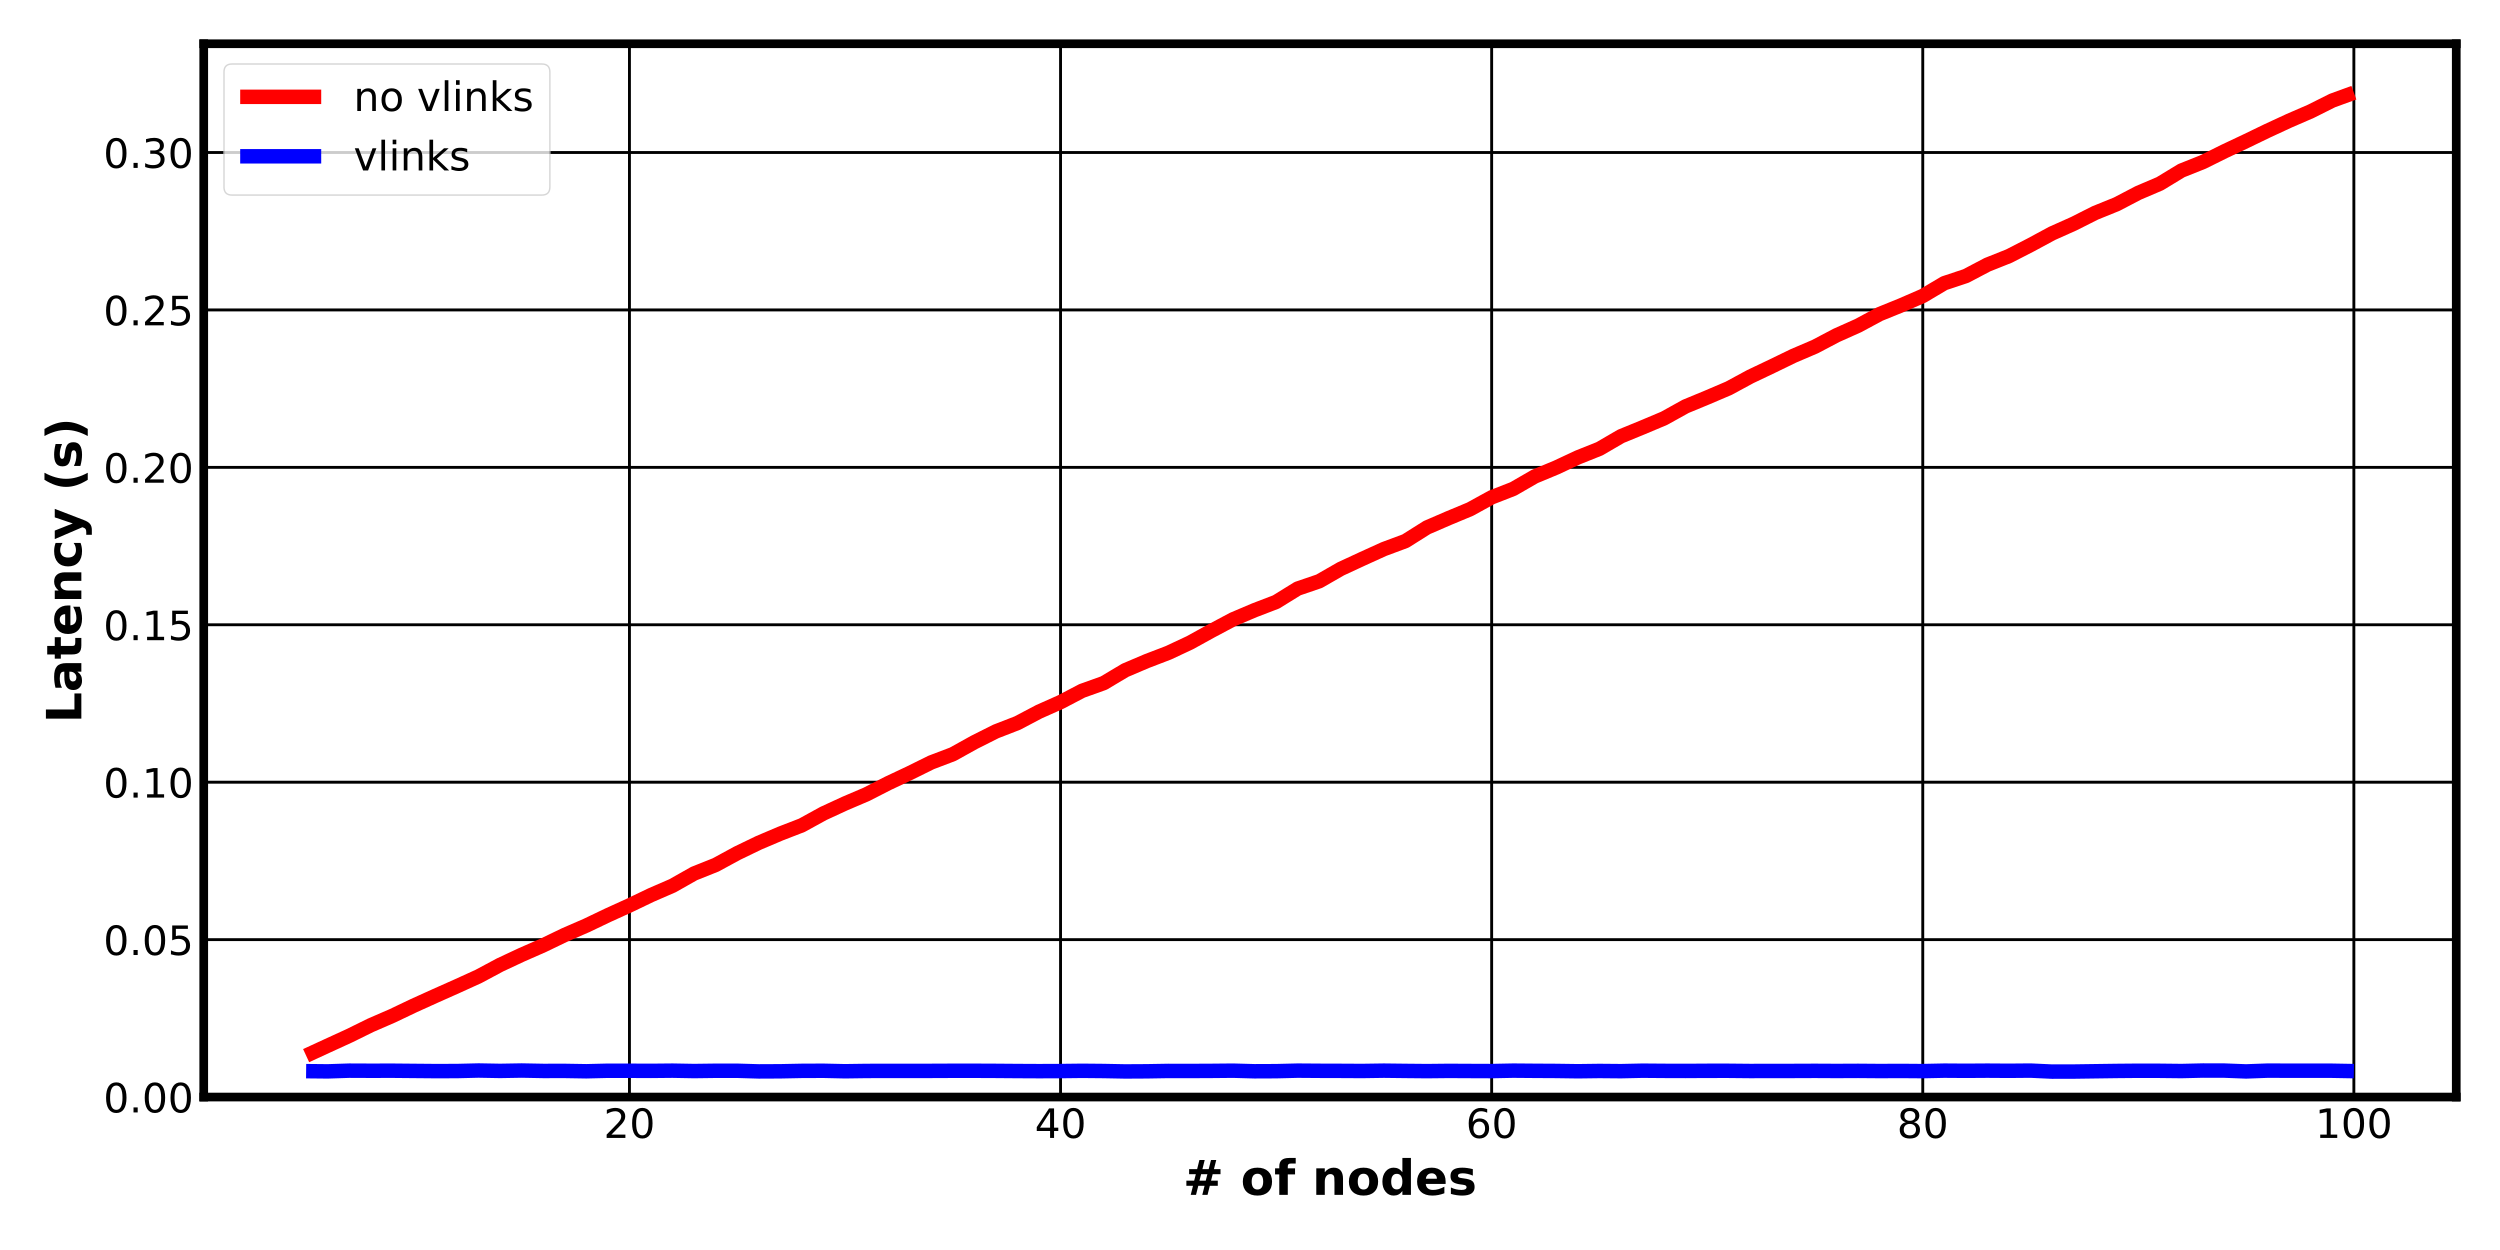
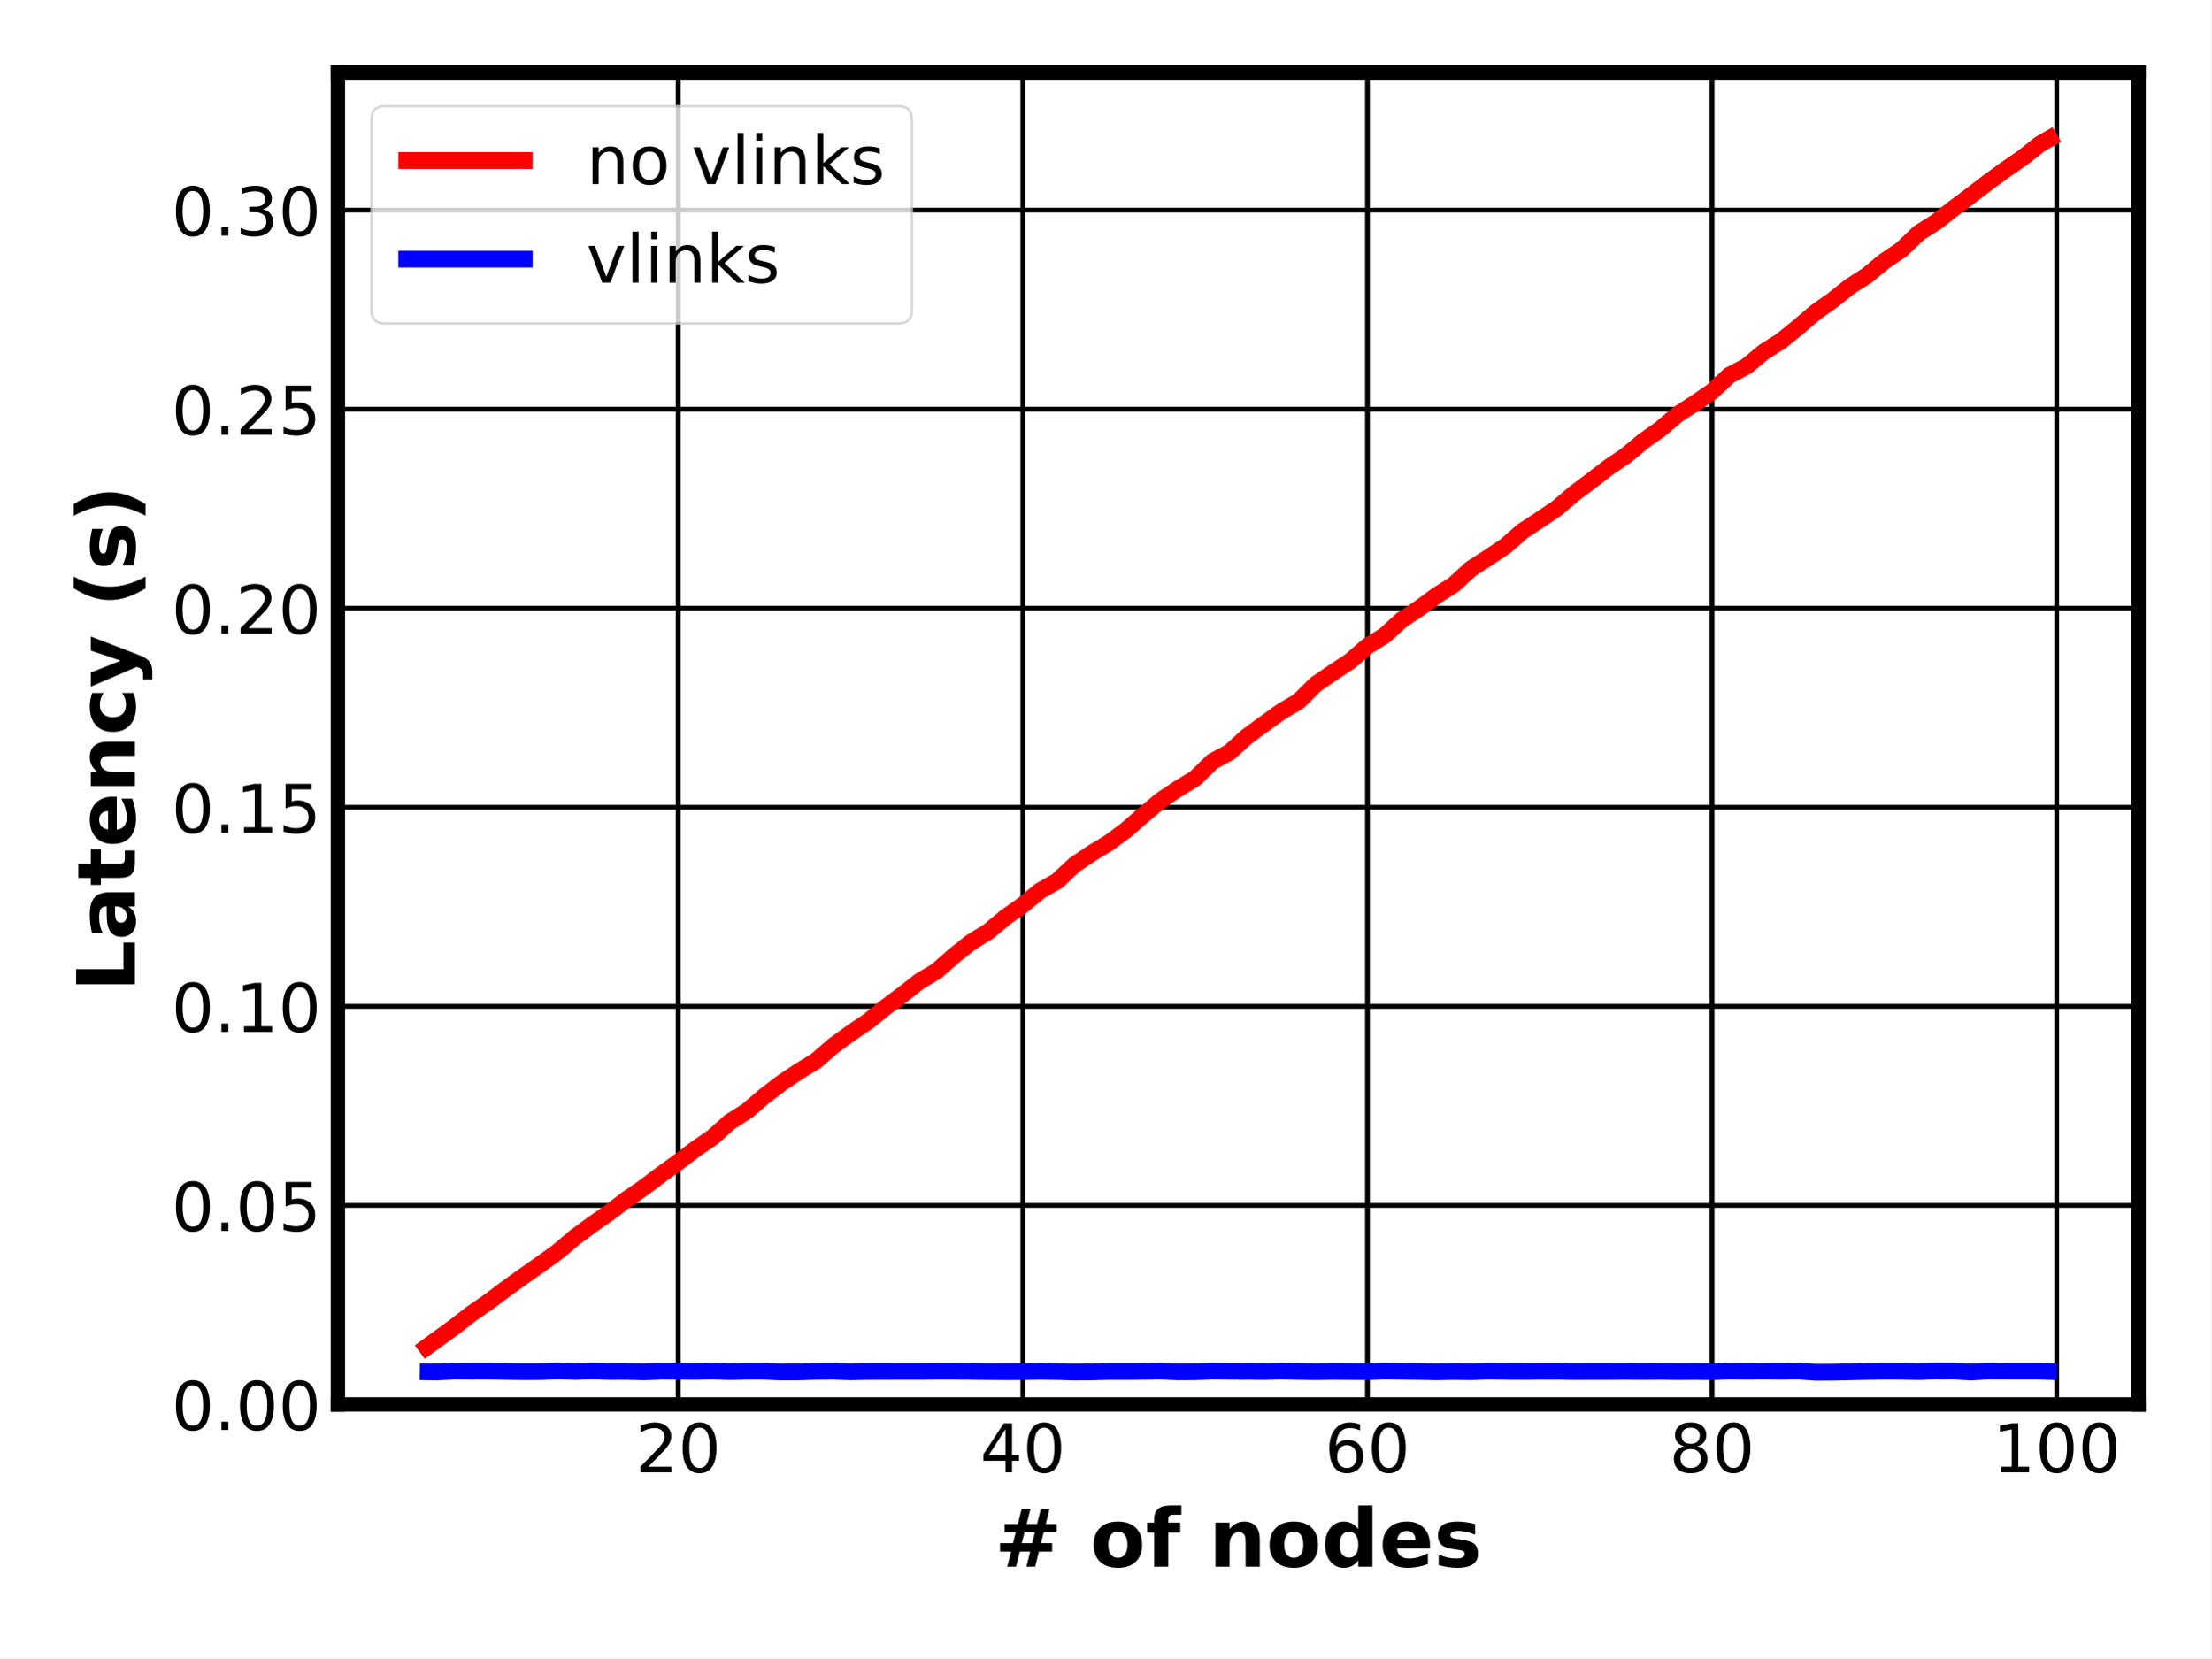
- <svg xmlns="http://www.w3.org/2000/svg" xmlns:xlink="http://www.w3.org/1999/xlink" width="864pt" height="432pt" viewBox="0 0 864 432" version="1.1">
+ <svg xmlns="http://www.w3.org/2000/svg" xmlns:xlink="http://www.w3.org/1999/xlink" width="460.8pt" height="345.6pt" viewBox="0 0 460.8 345.6" version="1.1">
  <defs>
    <style type="text/css">*{stroke-linejoin: round; stroke-linecap: butt}</style>
  </defs>
  <g id="figure_1">
    <g id="patch_1">
-       <path d="M 0 432  L 864 432  L 864 0  L 0 0  z " style="fill: #ffffff" />
+       <path d="M 0 345.6  L 460.8 345.6  L 460.8 0  L 0 0  z " style="fill: #ffffff" />
    </g>
    <g id="axes_1">
      <g id="patch_2">
-         <path d="M 70.41 379.14  L 848.88 379.14  L 848.88 15.12  L 70.41 15.12  z " style="fill: #ffffff" />
+         <path d="M 70.41 292.74  L 445.68 292.74  L 445.68 15.12  L 70.41 15.12  z " style="fill: #ffffff" />
      </g>
      <g id="matplotlib.axis_1">
        <g id="xtick_1">
          <g id="line2d_1">
-             <path d="M 217.537 379.14  L 217.537 15.12  " clip-path="url(#pfbcc9d5325)" style="fill: none; stroke: #000000" />
+             <path d="M 141.334 292.74  L 141.334 15.12  " clip-path="url(#p0dce5246de)" style="fill: none; stroke: #000000" />
          </g>
          <g id="line2d_2" />
          <g id="text_1">
-             <g transform="translate(208.6296 393.2778) scale(0.14 -0.14)">
+             <g transform="translate(132.4267 306.8778) scale(0.14 -0.14)">
              <defs>
                <path id="DejaVuSans-32" d="M 1228 531  L 3431 531  L 3431 0  L 469 0  L 469 531  Q 828 903 1448 1529  Q 2069 2156 2228 2338  Q 2531 2678 2651 2914  Q 2772 3150 2772 3378  Q 2772 3750 2511 3984  Q 2250 4219 1831 4219  Q 1534 4219 1204 4116  Q 875 4013 500 3803  L 500 4441  Q 881 4594 1212 4672  Q 1544 4750 1819 4750  Q 2544 4750 2975 4387  Q 3406 4025 3406 3419  Q 3406 3131 3298 2873  Q 3191 2616 2906 2266  Q 2828 2175 2409 1742  Q 1991 1309 1228 531  z " transform="scale(0.015625)" />
                <path id="DejaVuSans-30" d="M 2034 4250  Q 1547 4250 1301 3770  Q 1056 3291 1056 2328  Q 1056 1369 1301 889  Q 1547 409 2034 409  Q 2525 409 2770 889  Q 3016 1369 3016 2328  Q 3016 3291 2770 3770  Q 2525 4250 2034 4250  z M 2034 4750  Q 2819 4750 3233 4129  Q 3647 3509 3647 2328  Q 3647 1150 3233 529  Q 2819 -91 2034 -91  Q 1250 -91 836 529  Q 422 1150 422 2328  Q 422 3509 836 4129  Q 1250 4750 2034 4750  z " transform="scale(0.015625)" />
              </defs>
              <use xlink:href="#DejaVuSans-32" />
              <use xlink:href="#DejaVuSans-30" x="63.623" />
            </g>
          </g>
        </g>
        <g id="xtick_2">
          <g id="line2d_3">
-             <path d="M 366.527 379.14  L 366.527 15.12  " clip-path="url(#pfbcc9d5325)" style="fill: none; stroke: #000000" />
+             <path d="M 213.156 292.74  L 213.156 15.12  " clip-path="url(#p0dce5246de)" style="fill: none; stroke: #000000" />
          </g>
          <g id="line2d_4" />
          <g id="text_2">
-             <g transform="translate(357.6191 393.2778) scale(0.14 -0.14)">
+             <g transform="translate(204.2487 306.8778) scale(0.14 -0.14)">
              <defs>
                <path id="DejaVuSans-34" d="M 2419 4116  L 825 1625  L 2419 1625  L 2419 4116  z M 2253 4666  L 3047 4666  L 3047 1625  L 3713 1625  L 3713 1100  L 3047 1100  L 3047 0  L 2419 0  L 2419 1100  L 313 1100  L 313 1709  L 2253 4666  z " transform="scale(0.015625)" />
              </defs>
              <use xlink:href="#DejaVuSans-34" />
              <use xlink:href="#DejaVuSans-30" x="63.623" />
            </g>
          </g>
        </g>
        <g id="xtick_3">
          <g id="line2d_5">
-             <path d="M 515.516 379.14  L 515.516 15.12  " clip-path="url(#pfbcc9d5325)" style="fill: none; stroke: #000000" />
+             <path d="M 284.978 292.74  L 284.978 15.12  " clip-path="url(#p0dce5246de)" style="fill: none; stroke: #000000" />
          </g>
          <g id="line2d_6" />
          <g id="text_3">
-             <g transform="translate(506.6086 393.2778) scale(0.14 -0.14)">
+             <g transform="translate(276.0708 306.8778) scale(0.14 -0.14)">
              <defs>
                <path id="DejaVuSans-36" d="M 2113 2584  Q 1688 2584 1439 2293  Q 1191 2003 1191 1497  Q 1191 994 1439 701  Q 1688 409 2113 409  Q 2538 409 2786 701  Q 3034 994 3034 1497  Q 3034 2003 2786 2293  Q 2538 2584 2113 2584  z M 3366 4563  L 3366 3988  Q 3128 4100 2886 4159  Q 2644 4219 2406 4219  Q 1781 4219 1451 3797  Q 1122 3375 1075 2522  Q 1259 2794 1537 2939  Q 1816 3084 2150 3084  Q 2853 3084 3261 2657  Q 3669 2231 3669 1497  Q 3669 778 3244 343  Q 2819 -91 2113 -91  Q 1303 -91 875 529  Q 447 1150 447 2328  Q 447 3434 972 4092  Q 1497 4750 2381 4750  Q 2619 4750 2861 4703  Q 3103 4656 3366 4563  z " transform="scale(0.015625)" />
              </defs>
              <use xlink:href="#DejaVuSans-36" />
              <use xlink:href="#DejaVuSans-30" x="63.623" />
            </g>
          </g>
        </g>
        <g id="xtick_4">
          <g id="line2d_7">
-             <path d="M 664.506 379.14  L 664.506 15.12  " clip-path="url(#pfbcc9d5325)" style="fill: none; stroke: #000000" />
+             <path d="M 356.8 292.74  L 356.8 15.12  " clip-path="url(#p0dce5246de)" style="fill: none; stroke: #000000" />
          </g>
          <g id="line2d_8" />
          <g id="text_4">
-             <g transform="translate(655.598 393.2778) scale(0.14 -0.14)">
+             <g transform="translate(347.8928 306.8778) scale(0.14 -0.14)">
              <defs>
                <path id="DejaVuSans-38" d="M 2034 2216  Q 1584 2216 1326 1975  Q 1069 1734 1069 1313  Q 1069 891 1326 650  Q 1584 409 2034 409  Q 2484 409 2743 651  Q 3003 894 3003 1313  Q 3003 1734 2745 1975  Q 2488 2216 2034 2216  z M 1403 2484  Q 997 2584 770 2862  Q 544 3141 544 3541  Q 544 4100 942 4425  Q 1341 4750 2034 4750  Q 2731 4750 3128 4425  Q 3525 4100 3525 3541  Q 3525 3141 3298 2862  Q 3072 2584 2669 2484  Q 3125 2378 3379 2068  Q 3634 1759 3634 1313  Q 3634 634 3220 271  Q 2806 -91 2034 -91  Q 1263 -91 848 271  Q 434 634 434 1313  Q 434 1759 690 2068  Q 947 2378 1403 2484  z M 1172 3481  Q 1172 3119 1398 2916  Q 1625 2713 2034 2713  Q 2441 2713 2670 2916  Q 2900 3119 2900 3481  Q 2900 3844 2670 4047  Q 2441 4250 2034 4250  Q 1625 4250 1398 4047  Q 1172 3844 1172 3481  z " transform="scale(0.015625)" />
              </defs>
              <use xlink:href="#DejaVuSans-38" />
              <use xlink:href="#DejaVuSans-30" x="63.623" />
            </g>
          </g>
        </g>
        <g id="xtick_5">
          <g id="line2d_9">
-             <path d="M 813.495 379.14  L 813.495 15.12  " clip-path="url(#pfbcc9d5325)" style="fill: none; stroke: #000000" />
+             <path d="M 428.622 292.74  L 428.622 15.12  " clip-path="url(#p0dce5246de)" style="fill: none; stroke: #000000" />
          </g>
          <g id="line2d_10" />
          <g id="text_5">
-             <g transform="translate(800.1337 393.2778) scale(0.14 -0.14)">
+             <g transform="translate(415.261 306.8778) scale(0.14 -0.14)">
              <defs>
                <path id="DejaVuSans-31" d="M 794 531  L 1825 531  L 1825 4091  L 703 3866  L 703 4441  L 1819 4666  L 2450 4666  L 2450 531  L 3481 531  L 3481 0  L 794 0  L 794 531  z " transform="scale(0.015625)" />
              </defs>
              <use xlink:href="#DejaVuSans-31" />
              <use xlink:href="#DejaVuSans-30" x="63.623" />
              <use xlink:href="#DejaVuSans-30" x="127.246" />
            </g>
          </g>
        </g>
        <g id="text_6">
-           <g transform="translate(408.8723 412.9547) scale(0.168 -0.168)">
+           <g transform="translate(207.2723 326.5548) scale(0.168 -0.168)">
            <defs>
              <path id="DejaVuSans-Bold-23" d="M 2847 4594  L 2547 3391  L 3372 3391  L 3675 4594  L 4366 4594  L 4063 3391  L 4928 3391  L 4928 2725  L 3897 2725  L 3681 1869  L 4569 1869  L 4569 1197  L 3519 1197  L 3219 0  L 2528 0  L 2828 1197  L 2003 1197  L 1703 0  L 1006 0  L 1306 1197  L 434 1197  L 434 1869  L 1459 1869  L 1678 2725  L 794 2725  L 794 3391  L 1850 3391  L 2150 4594  L 2847 4594  z M 3200 2725  L 2375 2725  L 2156 1869  L 2981 1869  L 3200 2725  z " transform="scale(0.015625)" />
              <path id="DejaVuSans-Bold-20" transform="scale(0.015625)" />
              <path id="DejaVuSans-Bold-6f" d="M 2203 2784  Q 1831 2784 1636 2517  Q 1441 2250 1441 1747  Q 1441 1244 1636 976  Q 1831 709 2203 709  Q 2569 709 2762 976  Q 2956 1244 2956 1747  Q 2956 2250 2762 2517  Q 2569 2784 2203 2784  z M 2203 3584  Q 3106 3584 3614 3096  Q 4122 2609 4122 1747  Q 4122 884 3614 396  Q 3106 -91 2203 -91  Q 1297 -91 786 396  Q 275 884 275 1747  Q 275 2609 786 3096  Q 1297 3584 2203 3584  z " transform="scale(0.015625)" />
              <path id="DejaVuSans-Bold-66" d="M 2841 4863  L 2841 4128  L 2222 4128  Q 1984 4128 1890 4042  Q 1797 3956 1797 3744  L 1797 3500  L 2753 3500  L 2753 2700  L 1797 2700  L 1797 0  L 678 0  L 678 2700  L 122 2700  L 122 3500  L 678 3500  L 678 3744  Q 678 4316 997 4589  Q 1316 4863 1984 4863  L 2841 4863  z " transform="scale(0.015625)" />
              <path id="DejaVuSans-Bold-6e" d="M 4056 2131  L 4056 0  L 2931 0  L 2931 347  L 2931 1631  Q 2931 2084 2911 2256  Q 2891 2428 2841 2509  Q 2775 2619 2662 2680  Q 2550 2741 2406 2741  Q 2056 2741 1856 2470  Q 1656 2200 1656 1722  L 1656 0  L 538 0  L 538 3500  L 1656 3500  L 1656 2988  Q 1909 3294 2193 3439  Q 2478 3584 2822 3584  Q 3428 3584 3742 3212  Q 4056 2841 4056 2131  z " transform="scale(0.015625)" />
              <path id="DejaVuSans-Bold-64" d="M 2919 2988  L 2919 4863  L 4044 4863  L 4044 0  L 2919 0  L 2919 506  Q 2688 197 2409 53  Q 2131 -91 1766 -91  Q 1119 -91 703 423  Q 288 938 288 1747  Q 288 2556 703 3070  Q 1119 3584 1766 3584  Q 2128 3584 2408 3439  Q 2688 3294 2919 2988  z M 2181 722  Q 2541 722 2730 984  Q 2919 1247 2919 1747  Q 2919 2247 2730 2509  Q 2541 2772 2181 2772  Q 1825 2772 1636 2509  Q 1447 2247 1447 1747  Q 1447 1247 1636 984  Q 1825 722 2181 722  z " transform="scale(0.015625)" />
              <path id="DejaVuSans-Bold-65" d="M 4031 1759  L 4031 1441  L 1416 1441  Q 1456 1047 1700 850  Q 1944 653 2381 653  Q 2734 653 3104 758  Q 3475 863 3866 1075  L 3866 213  Q 3469 63 3072 -14  Q 2675 -91 2278 -91  Q 1328 -91 801 392  Q 275 875 275 1747  Q 275 2603 792 3093  Q 1309 3584 2216 3584  Q 3041 3584 3536 3087  Q 4031 2591 4031 1759  z M 2881 2131  Q 2881 2450 2695 2645  Q 2509 2841 2209 2841  Q 1884 2841 1681 2658  Q 1478 2475 1428 2131  L 2881 2131  z " transform="scale(0.015625)" />
              <path id="DejaVuSans-Bold-73" d="M 3272 3391  L 3272 2541  Q 2913 2691 2578 2766  Q 2244 2841 1947 2841  Q 1628 2841 1473 2761  Q 1319 2681 1319 2516  Q 1319 2381 1436 2309  Q 1553 2238 1856 2203  L 2053 2175  Q 2913 2066 3209 1816  Q 3506 1566 3506 1031  Q 3506 472 3093 190  Q 2681 -91 1863 -91  Q 1516 -91 1145 -36  Q 775 19 384 128  L 384 978  Q 719 816 1070 734  Q 1422 653 1784 653  Q 2113 653 2278 743  Q 2444 834 2444 1013  Q 2444 1163 2330 1236  Q 2216 1309 1875 1350  L 1678 1375  Q 931 1469 631 1722  Q 331 1975 331 2491  Q 331 3047 712 3315  Q 1094 3584 1881 3584  Q 2191 3584 2531 3537  Q 2872 3491 3272 3391  z " transform="scale(0.015625)" />
            </defs>
            <use xlink:href="#DejaVuSans-Bold-23" />
            <use xlink:href="#DejaVuSans-Bold-20" x="83.789" />
            <use xlink:href="#DejaVuSans-Bold-6f" x="118.604" />
            <use xlink:href="#DejaVuSans-Bold-66" x="187.305" />
            <use xlink:href="#DejaVuSans-Bold-20" x="230.811" />
            <use xlink:href="#DejaVuSans-Bold-6e" x="265.625" />
            <use xlink:href="#DejaVuSans-Bold-6f" x="336.816" />
            <use xlink:href="#DejaVuSans-Bold-64" x="405.518" />
            <use xlink:href="#DejaVuSans-Bold-65" x="477.1" />
            <use xlink:href="#DejaVuSans-Bold-73" x="544.922" />
          </g>
        </g>
      </g>
      <g id="matplotlib.axis_2">
        <g id="ytick_1">
          <g id="line2d_11">
-             <path d="M 70.41 379.14  L 848.88 379.14  " clip-path="url(#pfbcc9d5325)" style="fill: none; stroke: #000000" />
+             <path d="M 70.41 292.74  L 445.68 292.74  " clip-path="url(#p0dce5246de)" style="fill: none; stroke: #000000" />
          </g>
          <g id="line2d_12" />
          <g id="text_7">
-             <g transform="translate(35.73812 384.4589) scale(0.14 -0.14)">
+             <g transform="translate(35.73812 298.0589) scale(0.14 -0.14)">
              <defs>
                <path id="DejaVuSans-2e" d="M 684 794  L 1344 794  L 1344 0  L 684 0  L 684 794  z " transform="scale(0.015625)" />
              </defs>
              <use xlink:href="#DejaVuSans-30" />
              <use xlink:href="#DejaVuSans-2e" x="63.623" />
              <use xlink:href="#DejaVuSans-30" x="95.41" />
              <use xlink:href="#DejaVuSans-30" x="159.033" />
            </g>
          </g>
        </g>
        <g id="ytick_2">
          <g id="line2d_13">
-             <path d="M 70.41 324.735  L 848.88 324.735  " clip-path="url(#pfbcc9d5325)" style="fill: none; stroke: #000000" />
+             <path d="M 70.41 251.248  L 445.68 251.248  " clip-path="url(#p0dce5246de)" style="fill: none; stroke: #000000" />
          </g>
          <g id="line2d_14" />
          <g id="text_8">
-             <g transform="translate(35.73812 330.054) scale(0.14 -0.14)">
+             <g transform="translate(35.73812 256.567) scale(0.14 -0.14)">
              <defs>
                <path id="DejaVuSans-35" d="M 691 4666  L 3169 4666  L 3169 4134  L 1269 4134  L 1269 2991  Q 1406 3038 1543 3061  Q 1681 3084 1819 3084  Q 2600 3084 3056 2656  Q 3513 2228 3513 1497  Q 3513 744 3044 326  Q 2575 -91 1722 -91  Q 1428 -91 1123 -41  Q 819 9 494 109  L 494 744  Q 775 591 1075 516  Q 1375 441 1709 441  Q 2250 441 2565 725  Q 2881 1009 2881 1497  Q 2881 1984 2565 2268  Q 2250 2553 1709 2553  Q 1456 2553 1204 2497  Q 953 2441 691 2322  L 691 4666  z " transform="scale(0.015625)" />
              </defs>
              <use xlink:href="#DejaVuSans-30" />
              <use xlink:href="#DejaVuSans-2e" x="63.623" />
              <use xlink:href="#DejaVuSans-30" x="95.41" />
              <use xlink:href="#DejaVuSans-35" x="159.033" />
            </g>
          </g>
        </g>
        <g id="ytick_3">
          <g id="line2d_15">
-             <path d="M 70.41 270.33  L 848.88 270.33  " clip-path="url(#pfbcc9d5325)" style="fill: none; stroke: #000000" />
+             <path d="M 70.41 209.756  L 445.68 209.756  " clip-path="url(#p0dce5246de)" style="fill: none; stroke: #000000" />
          </g>
          <g id="line2d_16" />
          <g id="text_9">
-             <g transform="translate(35.73812 275.6491) scale(0.14 -0.14)">
+             <g transform="translate(35.73812 215.075) scale(0.14 -0.14)">
              <use xlink:href="#DejaVuSans-30" />
              <use xlink:href="#DejaVuSans-2e" x="63.623" />
              <use xlink:href="#DejaVuSans-31" x="95.41" />
              <use xlink:href="#DejaVuSans-30" x="159.033" />
            </g>
          </g>
        </g>
        <g id="ytick_4">
          <g id="line2d_17">
-             <path d="M 70.41 215.925  L 848.88 215.925  " clip-path="url(#pfbcc9d5325)" style="fill: none; stroke: #000000" />
+             <path d="M 70.41 168.264  L 445.68 168.264  " clip-path="url(#p0dce5246de)" style="fill: none; stroke: #000000" />
          </g>
          <g id="line2d_18" />
          <g id="text_10">
-             <g transform="translate(35.73812 221.2441) scale(0.14 -0.14)">
+             <g transform="translate(35.73812 173.5831) scale(0.14 -0.14)">
              <use xlink:href="#DejaVuSans-30" />
              <use xlink:href="#DejaVuSans-2e" x="63.623" />
              <use xlink:href="#DejaVuSans-31" x="95.41" />
              <use xlink:href="#DejaVuSans-35" x="159.033" />
            </g>
          </g>
        </g>
        <g id="ytick_5">
          <g id="line2d_19">
-             <path d="M 70.41 161.52  L 848.88 161.52  " clip-path="url(#pfbcc9d5325)" style="fill: none; stroke: #000000" />
+             <path d="M 70.41 126.772  L 445.68 126.772  " clip-path="url(#p0dce5246de)" style="fill: none; stroke: #000000" />
          </g>
          <g id="line2d_20" />
          <g id="text_11">
-             <g transform="translate(35.73812 166.8392) scale(0.14 -0.14)">
+             <g transform="translate(35.73812 132.0912) scale(0.14 -0.14)">
              <use xlink:href="#DejaVuSans-30" />
              <use xlink:href="#DejaVuSans-2e" x="63.623" />
              <use xlink:href="#DejaVuSans-32" x="95.41" />
              <use xlink:href="#DejaVuSans-30" x="159.033" />
            </g>
          </g>
        </g>
        <g id="ytick_6">
          <g id="line2d_21">
-             <path d="M 70.41 107.115  L 848.88 107.115  " clip-path="url(#pfbcc9d5325)" style="fill: none; stroke: #000000" />
+             <path d="M 70.41 85.28  L 445.68 85.28  " clip-path="url(#p0dce5246de)" style="fill: none; stroke: #000000" />
          </g>
          <g id="line2d_22" />
          <g id="text_12">
-             <g transform="translate(35.73812 112.4343) scale(0.14 -0.14)">
+             <g transform="translate(35.73812 90.59924) scale(0.14 -0.14)">
              <use xlink:href="#DejaVuSans-30" />
              <use xlink:href="#DejaVuSans-2e" x="63.623" />
              <use xlink:href="#DejaVuSans-32" x="95.41" />
              <use xlink:href="#DejaVuSans-35" x="159.033" />
            </g>
          </g>
        </g>
        <g id="ytick_7">
          <g id="line2d_23">
-             <path d="M 70.41 52.71  L 848.88 52.71  " clip-path="url(#pfbcc9d5325)" style="fill: none; stroke: #000000" />
+             <path d="M 70.41 43.788  L 445.68 43.788  " clip-path="url(#p0dce5246de)" style="fill: none; stroke: #000000" />
          </g>
          <g id="line2d_24" />
          <g id="text_13">
-             <g transform="translate(35.73812 58.02939) scale(0.14 -0.14)">
+             <g transform="translate(35.73812 49.1073) scale(0.14 -0.14)">
              <defs>
                <path id="DejaVuSans-33" d="M 2597 2516  Q 3050 2419 3304 2112  Q 3559 1806 3559 1356  Q 3559 666 3084 287  Q 2609 -91 1734 -91  Q 1441 -91 1130 -33  Q 819 25 488 141  L 488 750  Q 750 597 1062 519  Q 1375 441 1716 441  Q 2309 441 2620 675  Q 2931 909 2931 1356  Q 2931 1769 2642 2001  Q 2353 2234 1838 2234  L 1294 2234  L 1294 2753  L 1863 2753  Q 2328 2753 2575 2939  Q 2822 3125 2822 3475  Q 2822 3834 2567 4026  Q 2313 4219 1838 4219  Q 1578 4219 1281 4162  Q 984 4106 628 3988  L 628 4550  Q 988 4650 1302 4700  Q 1616 4750 1894 4750  Q 2613 4750 3031 4423  Q 3450 4097 3450 3541  Q 3450 3153 3228 2886  Q 3006 2619 2597 2516  z " transform="scale(0.015625)" />
              </defs>
              <use xlink:href="#DejaVuSans-30" />
              <use xlink:href="#DejaVuSans-2e" x="63.623" />
              <use xlink:href="#DejaVuSans-33" x="95.41" />
              <use xlink:href="#DejaVuSans-30" x="159.033" />
            </g>
          </g>
        </g>
        <g id="text_14">
-           <g transform="translate(28.113 249.9004) rotate(-90) scale(0.168 -0.168)">
+           <g transform="translate(28.113 206.7004) rotate(-90) scale(0.168 -0.168)">
            <defs>
              <path id="DejaVuSans-Bold-4c" d="M 588 4666  L 1791 4666  L 1791 909  L 3903 909  L 3903 0  L 588 0  L 588 4666  z " transform="scale(0.015625)" />
              <path id="DejaVuSans-Bold-61" d="M 2106 1575  Q 1756 1575 1579 1456  Q 1403 1338 1403 1106  Q 1403 894 1545 773  Q 1688 653 1941 653  Q 2256 653 2472 879  Q 2688 1106 2688 1447  L 2688 1575  L 2106 1575  z M 3816 1997  L 3816 0  L 2688 0  L 2688 519  Q 2463 200 2181 54  Q 1900 -91 1497 -91  Q 953 -91 614 226  Q 275 544 275 1050  Q 275 1666 698 1953  Q 1122 2241 2028 2241  L 2688 2241  L 2688 2328  Q 2688 2594 2478 2717  Q 2269 2841 1825 2841  Q 1466 2841 1156 2769  Q 847 2697 581 2553  L 581 3406  Q 941 3494 1303 3539  Q 1666 3584 2028 3584  Q 2975 3584 3395 3211  Q 3816 2838 3816 1997  z " transform="scale(0.015625)" />
              <path id="DejaVuSans-Bold-74" d="M 1759 4494  L 1759 3500  L 2913 3500  L 2913 2700  L 1759 2700  L 1759 1216  Q 1759 972 1856 886  Q 1953 800 2241 800  L 2816 800  L 2816 0  L 1856 0  Q 1194 0 917 276  Q 641 553 641 1216  L 641 2700  L 84 2700  L 84 3500  L 641 3500  L 641 4494  L 1759 4494  z " transform="scale(0.015625)" />
              <path id="DejaVuSans-Bold-63" d="M 3366 3391  L 3366 2478  Q 3138 2634 2908 2709  Q 2678 2784 2431 2784  Q 1963 2784 1702 2511  Q 1441 2238 1441 1747  Q 1441 1256 1702 982  Q 1963 709 2431 709  Q 2694 709 2930 787  Q 3166 866 3366 1019  L 3366 103  Q 3103 6 2833 -42  Q 2563 -91 2291 -91  Q 1344 -91 809 395  Q 275 881 275 1747  Q 275 2613 809 3098  Q 1344 3584 2291 3584  Q 2566 3584 2833 3536  Q 3100 3488 3366 3391  z " transform="scale(0.015625)" />
              <path id="DejaVuSans-Bold-79" d="M 78 3500  L 1197 3500  L 2138 1125  L 2938 3500  L 4056 3500  L 2584 -331  Q 2363 -916 2067 -1148  Q 1772 -1381 1288 -1381  L 641 -1381  L 641 -647  L 991 -647  Q 1275 -647 1404 -556  Q 1534 -466 1606 -231  L 1638 -134  L 78 3500  z " transform="scale(0.015625)" />
              <path id="DejaVuSans-Bold-28" d="M 2413 -844  L 1484 -844  Q 1006 -72 778 623  Q 550 1319 550 2003  Q 550 2688 779 3389  Q 1009 4091 1484 4856  L 2413 4856  Q 2013 4116 1813 3408  Q 1613 2700 1613 2009  Q 1613 1319 1811 609  Q 2009 -100 2413 -844  z " transform="scale(0.015625)" />
              <path id="DejaVuSans-Bold-29" d="M 513 -844  Q 913 -100 1113 609  Q 1313 1319 1313 2009  Q 1313 2700 1113 3408  Q 913 4116 513 4856  L 1441 4856  Q 1916 4091 2145 3389  Q 2375 2688 2375 2003  Q 2375 1319 2147 623  Q 1919 -72 1441 -844  L 513 -844  z " transform="scale(0.015625)" />
            </defs>
            <use xlink:href="#DejaVuSans-Bold-4c" />
            <use xlink:href="#DejaVuSans-Bold-61" x="63.721" />
            <use xlink:href="#DejaVuSans-Bold-74" x="131.201" />
            <use xlink:href="#DejaVuSans-Bold-65" x="179.004" />
            <use xlink:href="#DejaVuSans-Bold-6e" x="246.826" />
            <use xlink:href="#DejaVuSans-Bold-63" x="318.018" />
            <use xlink:href="#DejaVuSans-Bold-79" x="377.295" />
            <use xlink:href="#DejaVuSans-Bold-20" x="442.48" />
            <use xlink:href="#DejaVuSans-Bold-28" x="477.295" />
            <use xlink:href="#DejaVuSans-Bold-73" x="522.998" />
            <use xlink:href="#DejaVuSans-Bold-29" x="582.52" />
          </g>
        </g>
      </g>
      <g id="line2d_25">
-         <path d="M 105.795 364.828  L 113.244 361.394  L 120.694 357.979  L 128.143 354.314  L 135.593 351.079  L 143.042 347.528  L 150.492 344.155  L 157.941 340.839  L 165.391 337.444  L 172.84 333.458  L 180.29 329.974  L 187.739 326.7  L 195.189 323.106  L 202.638 319.869  L 210.088 316.304  L 217.537 312.915  L 224.987 309.34  L 232.436 306.106  L 239.886 301.89  L 247.335 298.915  L 254.784 294.867  L 262.234 291.271  L 269.683 288.103  L 277.133 285.217  L 284.582 281.123  L 292.032 277.685  L 299.481 274.504  L 306.931 270.691  L 314.38 267.18  L 321.83 263.494  L 329.279 260.662  L 336.729 256.525  L 344.178 252.779  L 351.628 249.886  L 359.077 245.96  L 366.527 242.644  L 373.976 238.747  L 381.426 236.08  L 388.875 231.641  L 396.324 228.468  L 403.774 225.612  L 411.223 222.125  L 418.673 218.018  L 426.122 214.055  L 433.572 210.89  L 441.021 208.03  L 448.471 203.424  L 455.92 200.877  L 463.37 196.6  L 470.819 193.145  L 478.269 189.76  L 485.718 186.989  L 493.168 182.298  L 500.617 179.076  L 508.067 175.971  L 515.516 171.874  L 522.966 168.963  L 530.415 164.669  L 537.864 161.569  L 545.314 158.082  L 552.763 155.103  L 560.213 150.769  L 567.662 147.715  L 575.112 144.577  L 582.561 140.445  L 590.011 137.362  L 597.46 134.181  L 604.91 130.15  L 612.359 126.608  L 619.809 122.99  L 627.258 119.805  L 634.708 115.881  L 642.157 112.551  L 649.607 108.545  L 657.056 105.519  L 664.506 102.285  L 671.955 97.868  L 679.404 95.392  L 686.854 91.474  L 694.303 88.505  L 701.753 84.681  L 709.202 80.66  L 716.652 77.331  L 724.101 73.577  L 731.551 70.554  L 739 66.663  L 746.45 63.482  L 753.899 58.958  L 761.349 55.986  L 768.798 52.286  L 776.248 48.768  L 783.697 45.165  L 791.147 41.719  L 798.596 38.488  L 806.046 34.758  L 813.495 32.036  " clip-path="url(#pfbcc9d5325)" style="fill: none; stroke: #ff0000; stroke-width: 5" />
+         <path d="M 87.468 281.825  L 91.059 279.206  L 94.65 276.601  L 98.241 273.806  L 101.832 271.339  L 105.423 268.631  L 109.014 266.058  L 112.605 263.53  L 116.197 260.94  L 119.788 257.901  L 123.379 255.243  L 126.97 252.746  L 130.561 250.006  L 134.152 247.537  L 137.743 244.818  L 141.334 242.233  L 144.925 239.507  L 148.516 237.041  L 152.108 233.826  L 155.699 231.556  L 159.29 228.469  L 162.881 225.727  L 166.472 223.311  L 170.063 221.11  L 173.654 217.988  L 177.245 215.365  L 180.836 212.94  L 184.427 210.031  L 188.019 207.354  L 191.61 204.542  L 195.201 202.383  L 198.792 199.227  L 202.383 196.371  L 205.974 194.165  L 209.565 191.17  L 213.156 188.641  L 216.747 185.669  L 220.338 183.635  L 223.93 180.25  L 227.521 177.83  L 231.112 175.651  L 234.703 172.993  L 238.294 169.86  L 241.885 166.838  L 245.476 164.424  L 249.067 162.243  L 252.658 158.73  L 256.249 156.788  L 259.841 153.526  L 263.432 150.891  L 267.023 148.309  L 270.614 146.196  L 274.205 142.619  L 277.796 140.161  L 281.387 137.793  L 284.978 134.669  L 288.569 132.449  L 292.16 129.174  L 295.752 126.809  L 299.343 124.15  L 302.934 121.878  L 306.525 118.573  L 310.116 116.244  L 313.707 113.851  L 317.298 110.699  L 320.889 108.348  L 324.48 105.922  L 328.071 102.848  L 331.663 100.147  L 335.254 97.387  L 338.845 94.958  L 342.436 91.966  L 346.027 89.426  L 349.618 86.371  L 353.209 84.063  L 356.8 81.596  L 360.391 78.228  L 363.982 76.339  L 367.574 73.352  L 371.165 71.087  L 374.756 68.171  L 378.347 65.104  L 381.938 62.565  L 385.529 59.702  L 389.12 57.396  L 392.711 54.429  L 396.302 52.003  L 399.893 48.553  L 403.485 46.286  L 407.076 43.464  L 410.667 40.782  L 414.258 38.034  L 417.849 35.405  L 421.44 32.942  L 425.031 30.097  L 428.622 28.021  " clip-path="url(#p0dce5246de)" style="fill: none; stroke: #ff0000; stroke-width: 3.5" />
      </g>
      <g id="line2d_26">
-         <path d="M 105.795 370.192  L 113.244 370.268  L 120.694 370.02  L 128.143 370.052  L 135.593 370.036  L 143.042 370.106  L 150.492 370.174  L 157.941 370.152  L 165.391 369.969  L 172.84 370.105  L 180.29 369.974  L 187.739 370.117  L 195.189 370.106  L 202.638 370.234  L 210.088 370.048  L 217.537 370.058  L 224.987 370.092  L 232.436 370.018  L 239.886 370.155  L 247.335 370.055  L 254.784 370.055  L 262.234 370.278  L 269.683 370.242  L 277.133 370.087  L 284.582 370.058  L 292.032 370.227  L 299.481 370.117  L 306.931 370.102  L 314.38 370.093  L 321.83 370.093  L 329.279 370.061  L 336.729 370.058  L 344.178 370.092  L 351.628 370.151  L 359.077 370.189  L 366.527 370.161  L 373.976 370.072  L 381.426 370.143  L 388.875 370.289  L 396.324 370.246  L 403.774 370.114  L 411.223 370.129  L 418.673 370.096  L 426.122 370.024  L 433.572 370.232  L 441.021 370.2  L 448.471 370.012  L 455.92 370.068  L 463.37 370.091  L 470.819 370.131  L 478.269 370.017  L 485.718 370.108  L 493.168 370.179  L 500.617 370.099  L 508.067 370.136  L 515.516 370.165  L 522.966 370.012  L 530.415 370.075  L 537.864 370.118  L 545.314 370.227  L 552.763 370.127  L 560.213 370.194  L 567.662 370.03  L 575.112 370.09  L 582.561 370.114  L 590.011 370.069  L 597.46 370.068  L 604.91 370.141  L 612.359 370.119  L 619.809 370.116  L 627.258 370.086  L 634.708 370.126  L 642.157 370.09  L 649.607 370.15  L 657.056 370.117  L 664.506 370.175  L 671.955 370.015  L 679.404 370.068  L 686.854 370.018  L 694.303 370.066  L 701.753 370  L 709.202 370.346  L 716.652 370.33  L 724.101 370.224  L 731.551 370.117  L 739 370.049  L 746.45 370.068  L 753.899 370.153  L 761.349 369.975  L 768.798 369.997  L 776.248 370.285  L 783.697 370.01  L 791.147 370.032  L 798.596 370.042  L 806.046 370.045  L 813.495 370.185  " clip-path="url(#pfbcc9d5325)" style="fill: none; stroke: #0000ff; stroke-width: 5" />
+         <path d="M 87.468 285.916  L 91.059 285.973  L 94.65 285.784  L 98.241 285.809  L 101.832 285.797  L 105.423 285.851  L 109.014 285.902  L 112.605 285.886  L 116.197 285.746  L 119.788 285.85  L 123.379 285.75  L 126.97 285.859  L 130.561 285.85  L 134.152 285.948  L 137.743 285.806  L 141.334 285.814  L 144.925 285.84  L 148.516 285.783  L 152.108 285.887  L 155.699 285.812  L 159.29 285.812  L 162.881 285.981  L 166.472 285.954  L 170.063 285.836  L 173.654 285.813  L 177.245 285.943  L 180.836 285.859  L 184.427 285.847  L 188.019 285.84  L 191.61 285.841  L 195.201 285.816  L 198.792 285.814  L 202.383 285.84  L 205.974 285.884  L 209.565 285.914  L 213.156 285.892  L 216.747 285.825  L 220.338 285.878  L 223.93 285.99  L 227.521 285.957  L 231.112 285.857  L 234.703 285.868  L 238.294 285.843  L 241.885 285.788  L 245.476 285.946  L 249.067 285.922  L 252.658 285.778  L 256.249 285.821  L 259.841 285.839  L 263.432 285.869  L 267.023 285.782  L 270.614 285.852  L 274.205 285.906  L 277.796 285.845  L 281.387 285.873  L 284.978 285.895  L 288.569 285.778  L 292.16 285.827  L 295.752 285.86  L 299.343 285.943  L 302.934 285.866  L 306.525 285.917  L 310.116 285.793  L 313.707 285.838  L 317.298 285.857  L 320.889 285.822  L 324.48 285.821  L 328.071 285.877  L 331.663 285.86  L 335.254 285.858  L 338.845 285.835  L 342.436 285.865  L 346.027 285.838  L 349.618 285.884  L 353.209 285.859  L 356.8 285.903  L 360.391 285.781  L 363.982 285.821  L 367.574 285.783  L 371.165 285.82  L 374.756 285.769  L 378.347 286.034  L 381.938 286.021  L 385.529 285.94  L 389.12 285.858  L 392.711 285.807  L 396.302 285.822  L 399.893 285.886  L 403.485 285.751  L 407.076 285.767  L 410.667 285.987  L 414.258 285.777  L 417.849 285.794  L 421.44 285.801  L 425.031 285.804  L 428.622 285.91  " clip-path="url(#p0dce5246de)" style="fill: none; stroke: #0000ff; stroke-width: 3.5" />
      </g>
      <g id="patch_3">
-         <path d="M 70.41 379.14  L 70.41 15.12  " style="fill: none; stroke: #000000; stroke-width: 3; stroke-linejoin: miter; stroke-linecap: square" />
+         <path d="M 70.41 292.74  L 70.41 15.12  " style="fill: none; stroke: #000000; stroke-width: 3; stroke-linejoin: miter; stroke-linecap: square" />
      </g>
      <g id="patch_4">
-         <path d="M 848.88 379.14  L 848.88 15.12  " style="fill: none; stroke: #000000; stroke-width: 3; stroke-linejoin: miter; stroke-linecap: square" />
+         <path d="M 445.68 292.74  L 445.68 15.12  " style="fill: none; stroke: #000000; stroke-width: 3; stroke-linejoin: miter; stroke-linecap: square" />
      </g>
      <g id="patch_5">
-         <path d="M 70.41 379.14  L 848.88 379.14  " style="fill: none; stroke: #000000; stroke-width: 3; stroke-linejoin: miter; stroke-linecap: square" />
+         <path d="M 70.41 292.74  L 445.68 292.74  " style="fill: none; stroke: #000000; stroke-width: 3; stroke-linejoin: miter; stroke-linecap: square" />
      </g>
      <g id="patch_6">
-         <path d="M 70.41 15.12  L 848.88 15.12  " style="fill: none; stroke: #000000; stroke-width: 3; stroke-linejoin: miter; stroke-linecap: square" />
+         <path d="M 70.41 15.12  L 445.68 15.12  " style="fill: none; stroke: #000000; stroke-width: 3; stroke-linejoin: miter; stroke-linecap: square" />
      </g>
      <g id="legend_1">
        <g id="patch_7">
          <path d="M 80.21 67.419  L 187.236 67.419  Q 190.036 67.419 190.036 64.619  L 190.036 24.92  Q 190.036 22.12 187.236 22.12  L 80.21 22.12  Q 77.41 22.12 77.41 24.92  L 77.41 64.619  Q 77.41 67.419 80.21 67.419  z " style="fill: #ffffff; opacity: 0.8; stroke: #cccccc; stroke-width: 0.5; stroke-linejoin: miter" />
        </g>
        <g id="line2d_27">
-           <path d="M 83.01 33.458  L 97.01 33.458  L 111.01 33.458  " style="fill: none; stroke: #ff0000; stroke-width: 5" />
+           <path d="M 83.01 33.458  L 97.01 33.458  L 111.01 33.458  " style="fill: none; stroke: #ff0000; stroke-width: 3.5" />
        </g>
        <g id="text_15">
          <g transform="translate(122.21 38.35781) scale(0.14 -0.14)">
            <defs>
              <path id="DejaVuSans-6e" d="M 3513 2113  L 3513 0  L 2938 0  L 2938 2094  Q 2938 2591 2744 2837  Q 2550 3084 2163 3084  Q 1697 3084 1428 2787  Q 1159 2491 1159 1978  L 1159 0  L 581 0  L 581 3500  L 1159 3500  L 1159 2956  Q 1366 3272 1645 3428  Q 1925 3584 2291 3584  Q 2894 3584 3203 3211  Q 3513 2838 3513 2113  z " transform="scale(0.015625)" />
              <path id="DejaVuSans-6f" d="M 1959 3097  Q 1497 3097 1228 2736  Q 959 2375 959 1747  Q 959 1119 1226 758  Q 1494 397 1959 397  Q 2419 397 2687 759  Q 2956 1122 2956 1747  Q 2956 2369 2687 2733  Q 2419 3097 1959 3097  z M 1959 3584  Q 2709 3584 3137 3096  Q 3566 2609 3566 1747  Q 3566 888 3137 398  Q 2709 -91 1959 -91  Q 1206 -91 779 398  Q 353 888 353 1747  Q 353 2609 779 3096  Q 1206 3584 1959 3584  z " transform="scale(0.015625)" />
              <path id="DejaVuSans-20" transform="scale(0.015625)" />
              <path id="DejaVuSans-76" d="M 191 3500  L 800 3500  L 1894 563  L 2988 3500  L 3597 3500  L 2284 0  L 1503 0  L 191 3500  z " transform="scale(0.015625)" />
              <path id="DejaVuSans-6c" d="M 603 4863  L 1178 4863  L 1178 0  L 603 0  L 603 4863  z " transform="scale(0.015625)" />
              <path id="DejaVuSans-69" d="M 603 3500  L 1178 3500  L 1178 0  L 603 0  L 603 3500  z M 603 4863  L 1178 4863  L 1178 4134  L 603 4134  L 603 4863  z " transform="scale(0.015625)" />
              <path id="DejaVuSans-6b" d="M 581 4863  L 1159 4863  L 1159 1991  L 2875 3500  L 3609 3500  L 1753 1863  L 3688 0  L 2938 0  L 1159 1709  L 1159 0  L 581 0  L 581 4863  z " transform="scale(0.015625)" />
              <path id="DejaVuSans-73" d="M 2834 3397  L 2834 2853  Q 2591 2978 2328 3040  Q 2066 3103 1784 3103  Q 1356 3103 1142 2972  Q 928 2841 928 2578  Q 928 2378 1081 2264  Q 1234 2150 1697 2047  L 1894 2003  Q 2506 1872 2764 1633  Q 3022 1394 3022 966  Q 3022 478 2636 193  Q 2250 -91 1575 -91  Q 1294 -91 989 -36  Q 684 19 347 128  L 347 722  Q 666 556 975 473  Q 1284 391 1588 391  Q 1994 391 2212 530  Q 2431 669 2431 922  Q 2431 1156 2273 1281  Q 2116 1406 1581 1522  L 1381 1569  Q 847 1681 609 1914  Q 372 2147 372 2553  Q 372 3047 722 3315  Q 1072 3584 1716 3584  Q 2034 3584 2315 3537  Q 2597 3491 2834 3397  z " transform="scale(0.015625)" />
            </defs>
            <use xlink:href="#DejaVuSans-6e" />
            <use xlink:href="#DejaVuSans-6f" x="63.379" />
            <use xlink:href="#DejaVuSans-20" x="124.561" />
            <use xlink:href="#DejaVuSans-76" x="156.348" />
            <use xlink:href="#DejaVuSans-6c" x="215.527" />
            <use xlink:href="#DejaVuSans-69" x="243.311" />
            <use xlink:href="#DejaVuSans-6e" x="271.094" />
            <use xlink:href="#DejaVuSans-6b" x="334.473" />
            <use xlink:href="#DejaVuSans-73" x="392.383" />
          </g>
        </g>
        <g id="line2d_28">
-           <path d="M 83.01 54.007  L 97.01 54.007  L 111.01 54.007  " style="fill: none; stroke: #0000ff; stroke-width: 5" />
+           <path d="M 83.01 54.007  L 97.01 54.007  L 111.01 54.007  " style="fill: none; stroke: #0000ff; stroke-width: 3.5" />
        </g>
        <g id="text_16">
          <g transform="translate(122.21 58.90719) scale(0.14 -0.14)">
            <use xlink:href="#DejaVuSans-76" />
            <use xlink:href="#DejaVuSans-6c" x="59.18" />
            <use xlink:href="#DejaVuSans-69" x="86.963" />
            <use xlink:href="#DejaVuSans-6e" x="114.746" />
            <use xlink:href="#DejaVuSans-6b" x="178.125" />
            <use xlink:href="#DejaVuSans-73" x="236.035" />
          </g>
        </g>
      </g>
    </g>
  </g>
  <defs>
-     <clipPath id="pfbcc9d5325">
-       <rect x="70.41" y="15.12" width="778.47" height="364.02" />
+     <clipPath id="p0dce5246de">
+       <rect x="70.41" y="15.12" width="375.27" height="277.62" />
    </clipPath>
  </defs>
</svg>
